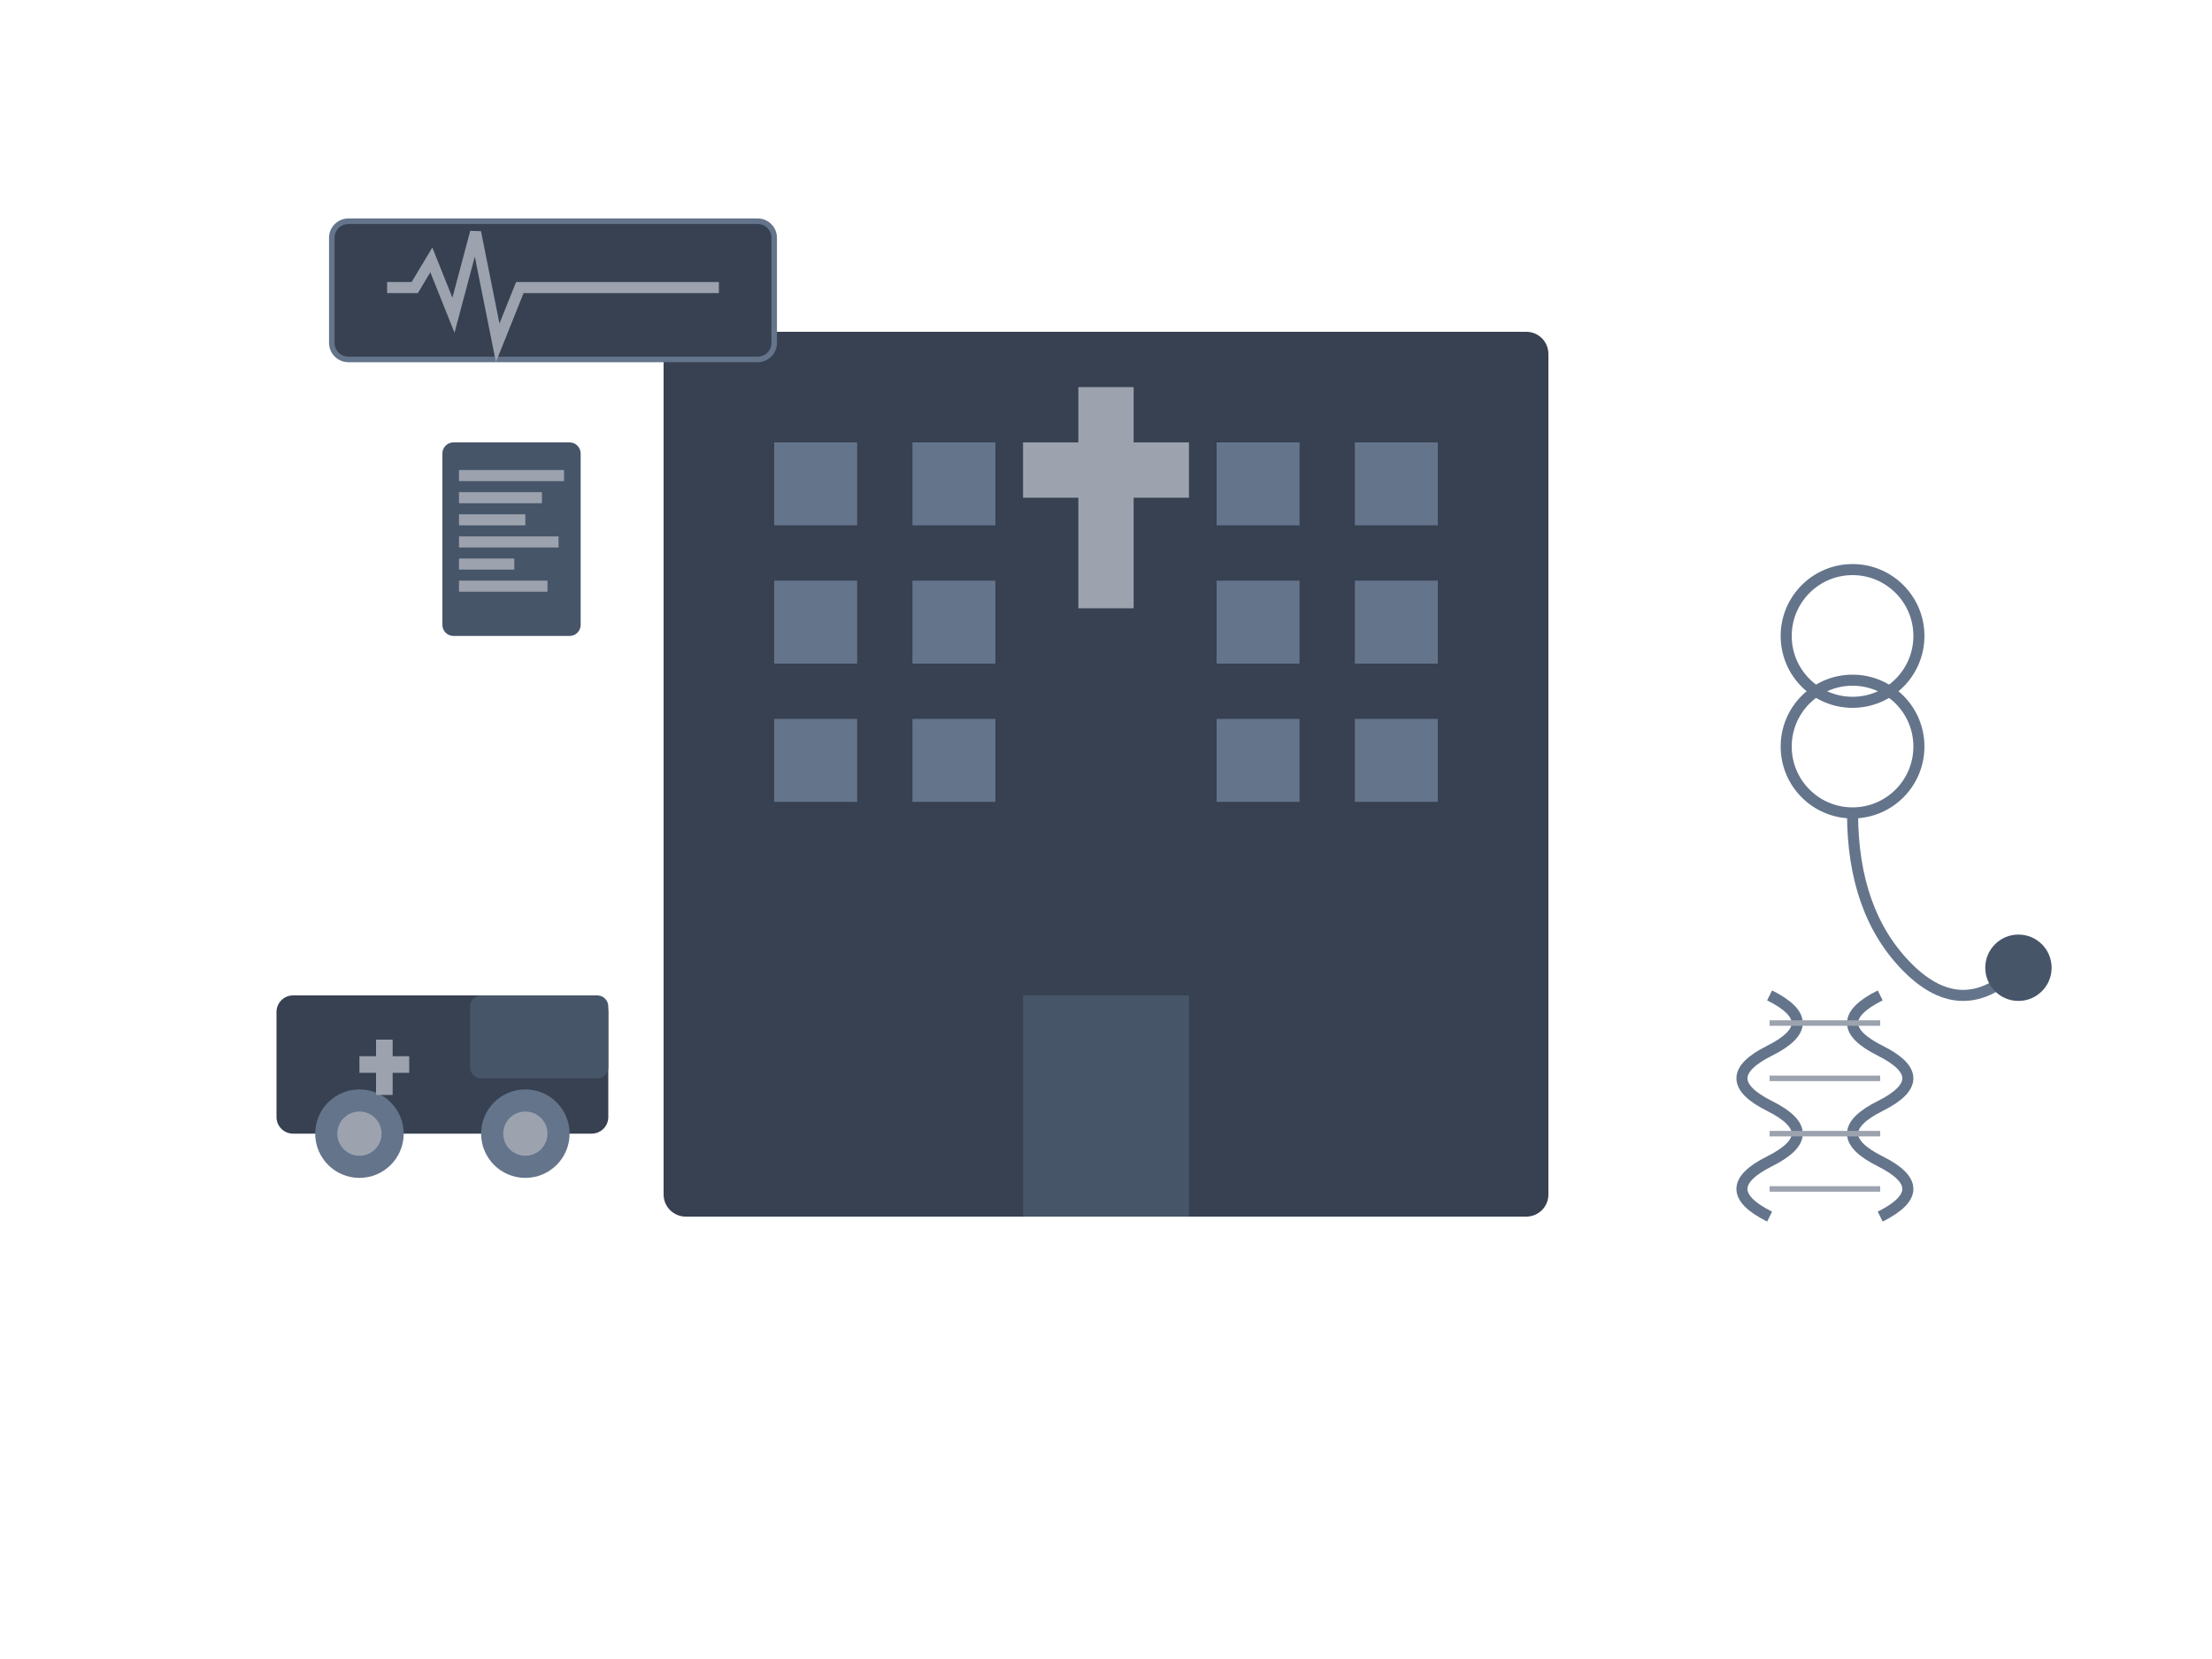
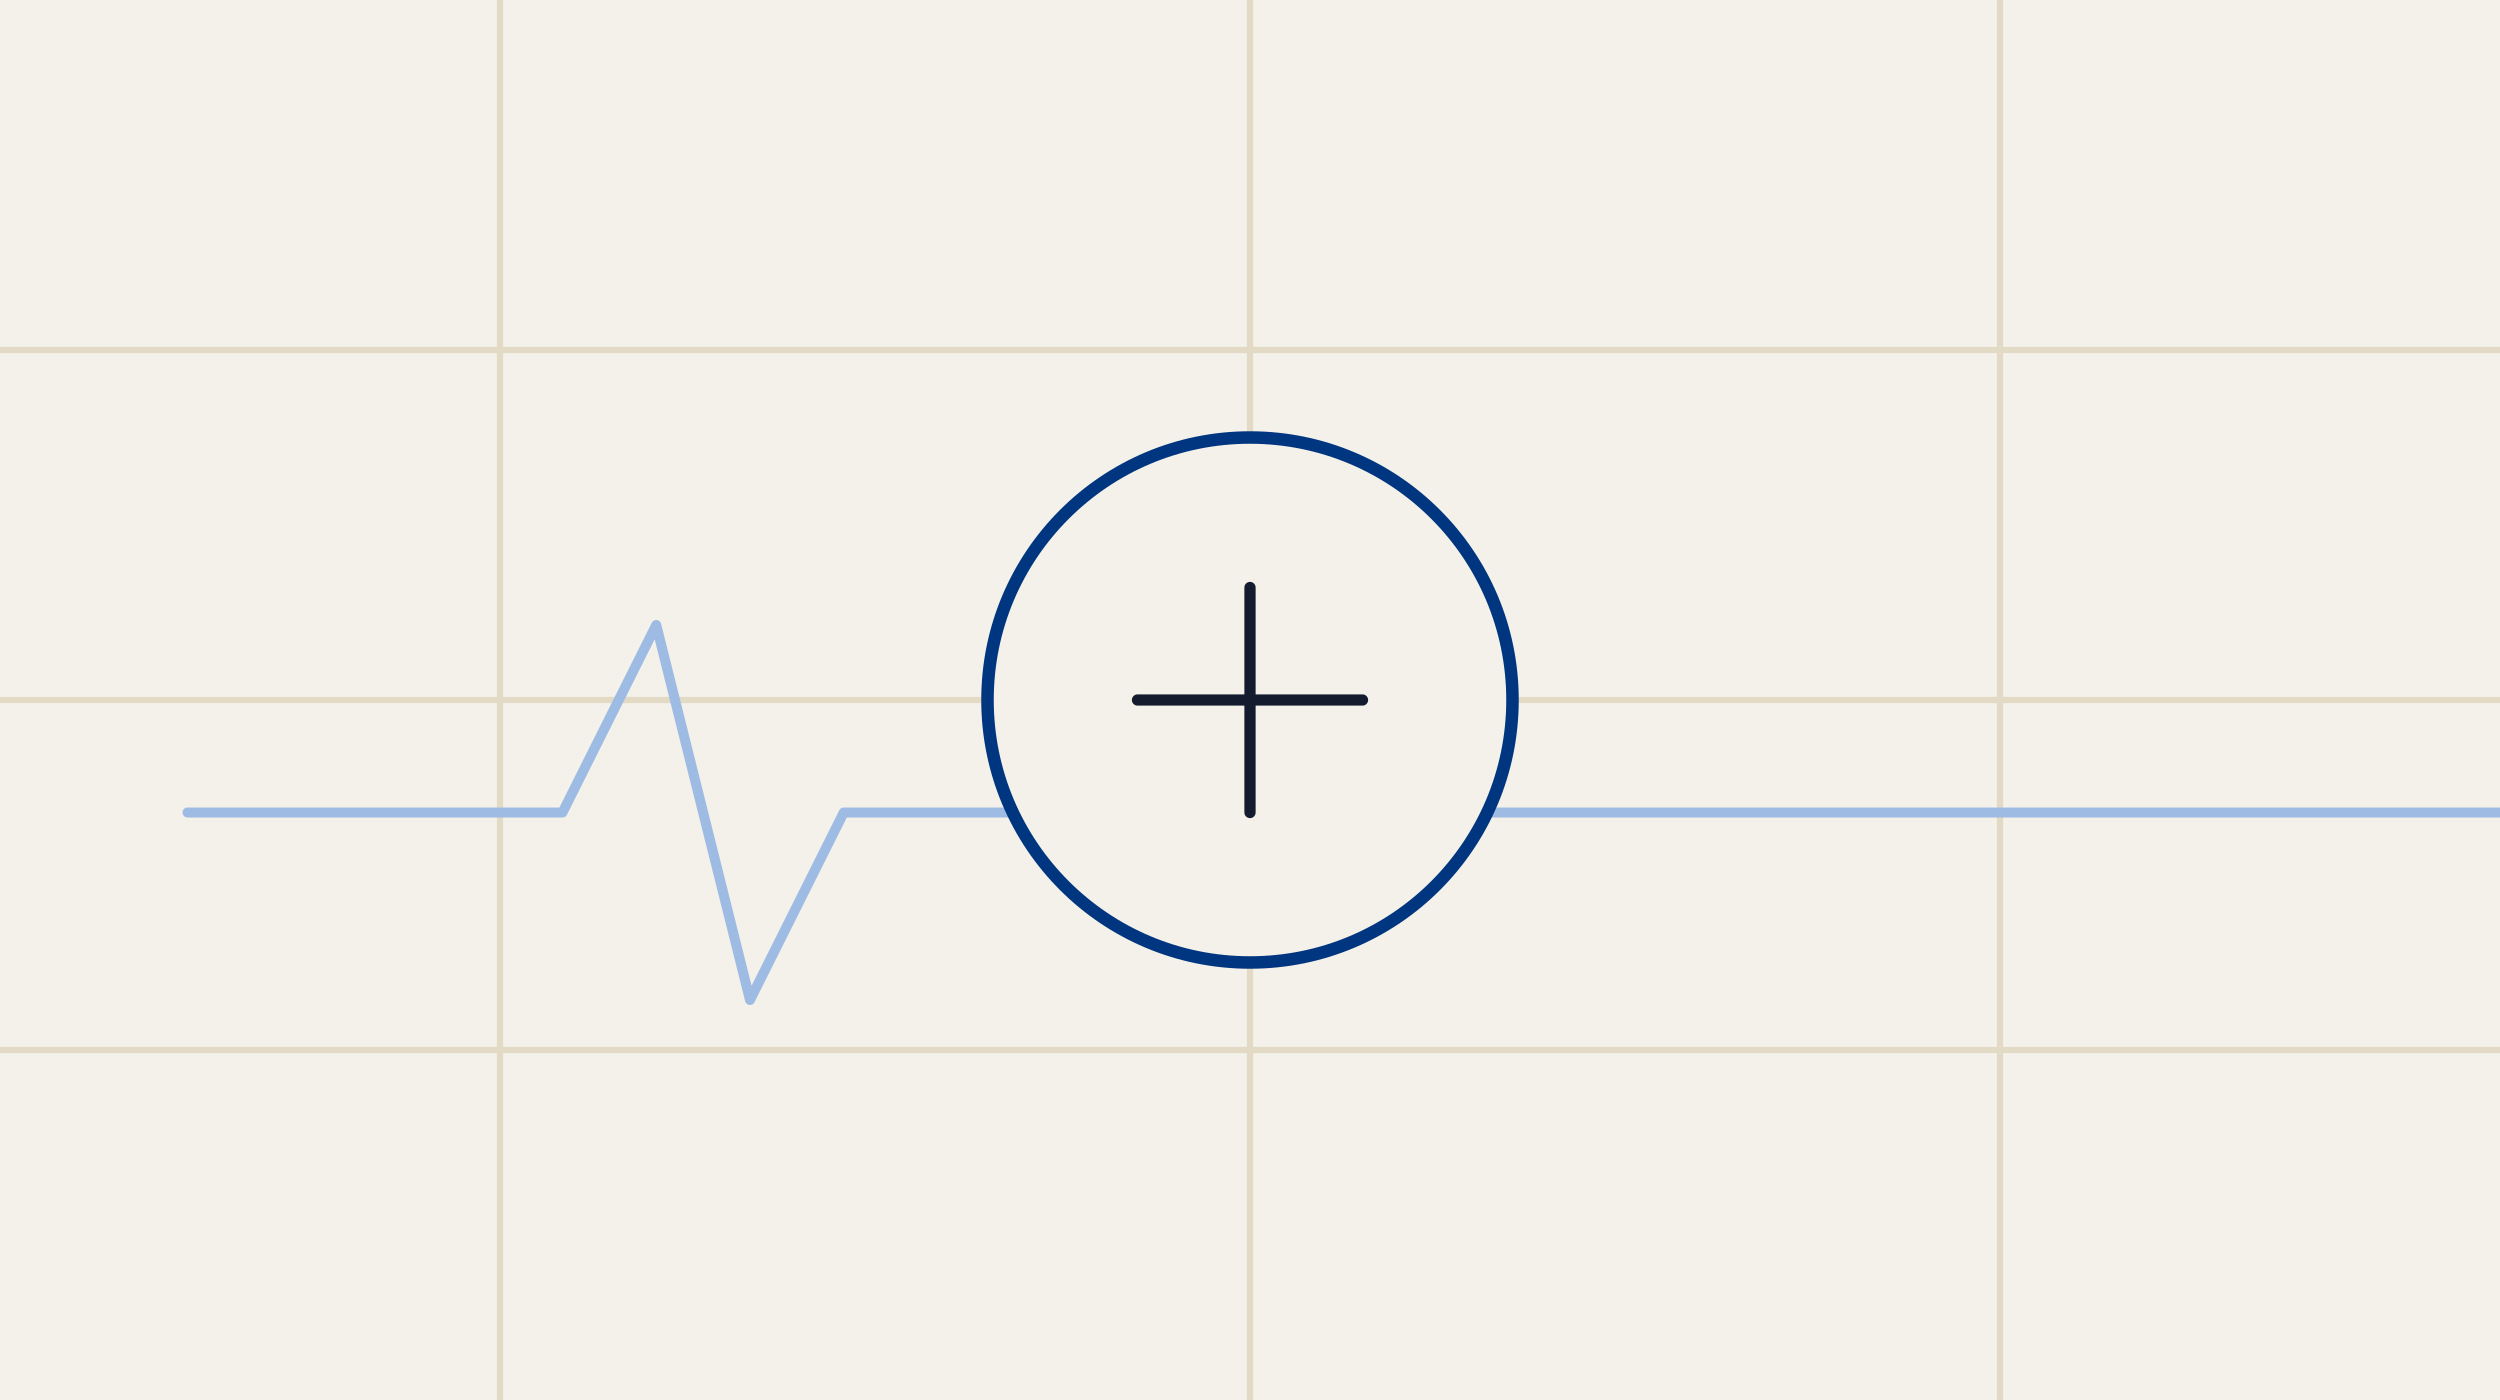
- <svg xmlns="http://www.w3.org/2000/svg" width="400" height="300" viewBox="0 0 400 300" fill="none">
-   <rect x="120" y="60" width="160" height="160" fill="#374151" rx="4" />
-   <rect x="140" y="80" width="15" height="15" fill="#64748b" />
-   <rect x="165" y="80" width="15" height="15" fill="#64748b" />
-   <rect x="220" y="80" width="15" height="15" fill="#64748b" />
-   <rect x="245" y="80" width="15" height="15" fill="#64748b" />
-   <rect x="140" y="105" width="15" height="15" fill="#64748b" />
-   <rect x="165" y="105" width="15" height="15" fill="#64748b" />
-   <rect x="220" y="105" width="15" height="15" fill="#64748b" />
-   <rect x="245" y="105" width="15" height="15" fill="#64748b" />
-   <rect x="140" y="130" width="15" height="15" fill="#64748b" />
-   <rect x="165" y="130" width="15" height="15" fill="#64748b" />
-   <rect x="220" y="130" width="15" height="15" fill="#64748b" />
-   <rect x="245" y="130" width="15" height="15" fill="#64748b" />
-   <rect x="185" y="180" width="30" height="40" fill="#475569" />
-   <rect x="195" y="70" width="10" height="40" fill="#9ca3af" />
-   <rect x="185" y="80" width="30" height="10" fill="#9ca3af" />
-   <g transform="translate(50, 180)">
-     <rect width="60" height="25" fill="#374151" rx="3" />
-     <rect x="35" y="0" width="25" height="15" fill="#475569" rx="2" />
-     <circle cx="15" cy="25" r="8" fill="#64748b" />
-     <circle cx="45" cy="25" r="8" fill="#64748b" />
-     <circle cx="15" cy="25" r="4" fill="#9ca3af" />
-     <circle cx="45" cy="25" r="4" fill="#9ca3af" />
-     <rect x="18" y="8" width="3" height="10" fill="#9ca3af" />
-     <rect x="15" y="11" width="9" height="3" fill="#9ca3af" />
+ <svg xmlns="http://www.w3.org/2000/svg" width="400" height="224" viewBox="0 0 400 224" fill="none" role="img" aria-label="Healthcare and life sciences icon">
+   <rect width="400" height="224" fill="#f4f1ea" />
+   <g stroke="#e2dac5" stroke-width="1">
+     <line x1="0" y1="56" x2="400" y2="56" />
+     <line x1="0" y1="112" x2="400" y2="112" />
+     <line x1="0" y1="168" x2="400" y2="168" />
+     <line x1="80" y1="0" x2="80" y2="224" />
+     <line x1="200" y1="0" x2="200" y2="224" />
+     <line x1="320" y1="0" x2="320" y2="224" />
  </g>
-   <g transform="translate(320, 100)">
-     <circle cx="15" cy="15" r="12" fill="none" stroke="#64748b" stroke-width="2" />
-     <circle cx="15" cy="35" r="12" fill="none" stroke="#64748b" stroke-width="2" />
-     <path d="M15 47 Q15 65 25 75 Q35 85 45 75" stroke="#64748b" stroke-width="2" fill="none" />
-     <circle cx="45" cy="75" r="6" fill="#475569" />
-   </g>
-   <g transform="translate(320, 180)">
-     <path d="M0 0 Q10 5 0 10 Q-10 15 0 20 Q10 25 0 30 Q-10 35 0 40" stroke="#64748b" stroke-width="2" fill="none" />
-     <path d="M20 0 Q10 5 20 10 Q30 15 20 20 Q10 25 20 30 Q30 35 20 40" stroke="#64748b" stroke-width="2" fill="none" />
-     <line x1="0" y1="5" x2="20" y2="5" stroke="#9ca3af" stroke-width="1" />
-     <line x1="0" y1="15" x2="20" y2="15" stroke="#9ca3af" stroke-width="1" />
-     <line x1="0" y1="25" x2="20" y2="25" stroke="#9ca3af" stroke-width="1" />
-     <line x1="0" y1="35" x2="20" y2="35" stroke="#9ca3af" stroke-width="1" />
-   </g>
-   <g transform="translate(80, 80)">
-     <rect width="25" height="35" fill="#475569" rx="2" />
-     <rect x="3" y="5" width="19" height="2" fill="#9ca3af" />
-     <rect x="3" y="9" width="15" height="2" fill="#9ca3af" />
-     <rect x="3" y="13" width="12" height="2" fill="#9ca3af" />
-     <rect x="3" y="17" width="18" height="2" fill="#9ca3af" />
-     <rect x="3" y="21" width="10" height="2" fill="#9ca3af" />
-     <rect x="3" y="25" width="16" height="2" fill="#9ca3af" />
-   </g>
-   <g transform="translate(60, 40)">
-     <rect width="80" height="25" fill="#374151" rx="3" stroke="#64748b" stroke-width="1" />
-     <path d="M10 12 L15 12 L18 7 L22 17 L26 2 L30 22 L34 12 L70 12" stroke="#9ca3af" stroke-width="2" fill="none" />
+   <polyline points="30,130 90,130 105,100 120,160 135,130 400,130" fill="none" stroke="#9ebbe3" stroke-width="1.6" stroke-linecap="round" stroke-linejoin="round" />
+   <circle cx="200" cy="112" r="42" fill="#f4f1ea" stroke="#003580" stroke-width="2" />
+   <g stroke="#131c2e" stroke-width="1.8" stroke-linecap="round">
+     <line x1="200" y1="94" x2="200" y2="130" />
+     <line x1="182" y1="112" x2="218" y2="112" />
  </g>
</svg>
